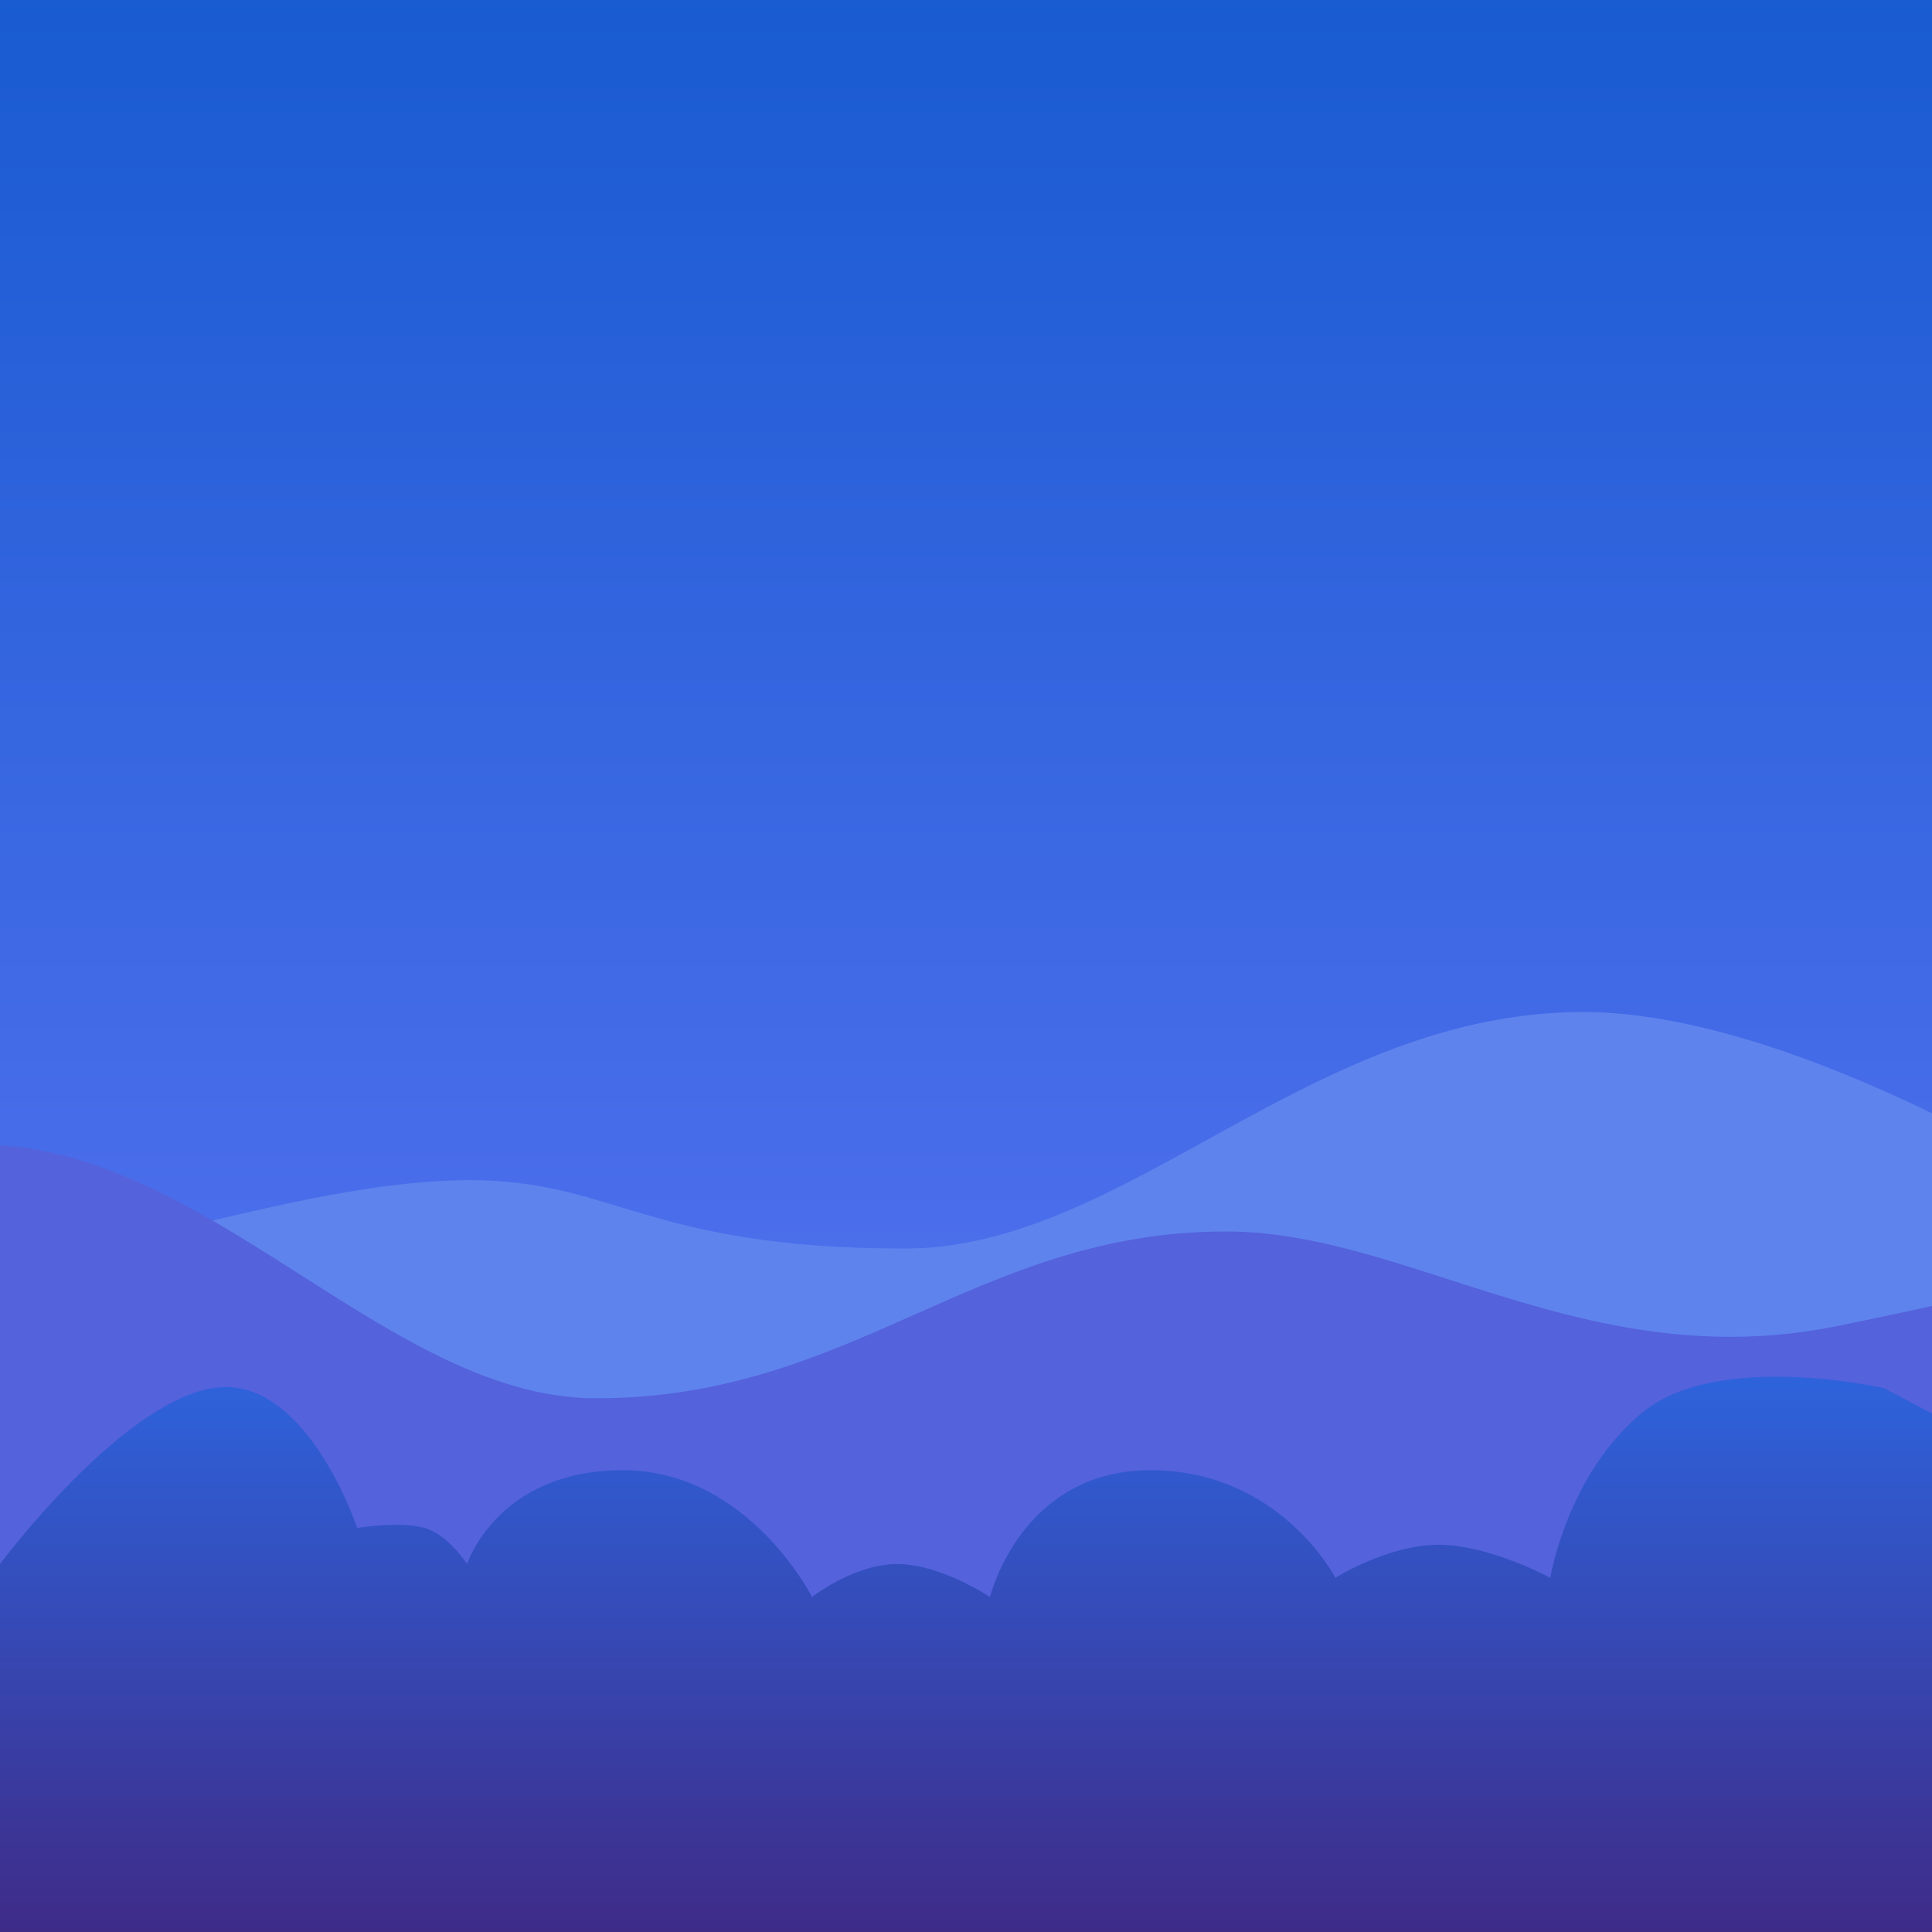
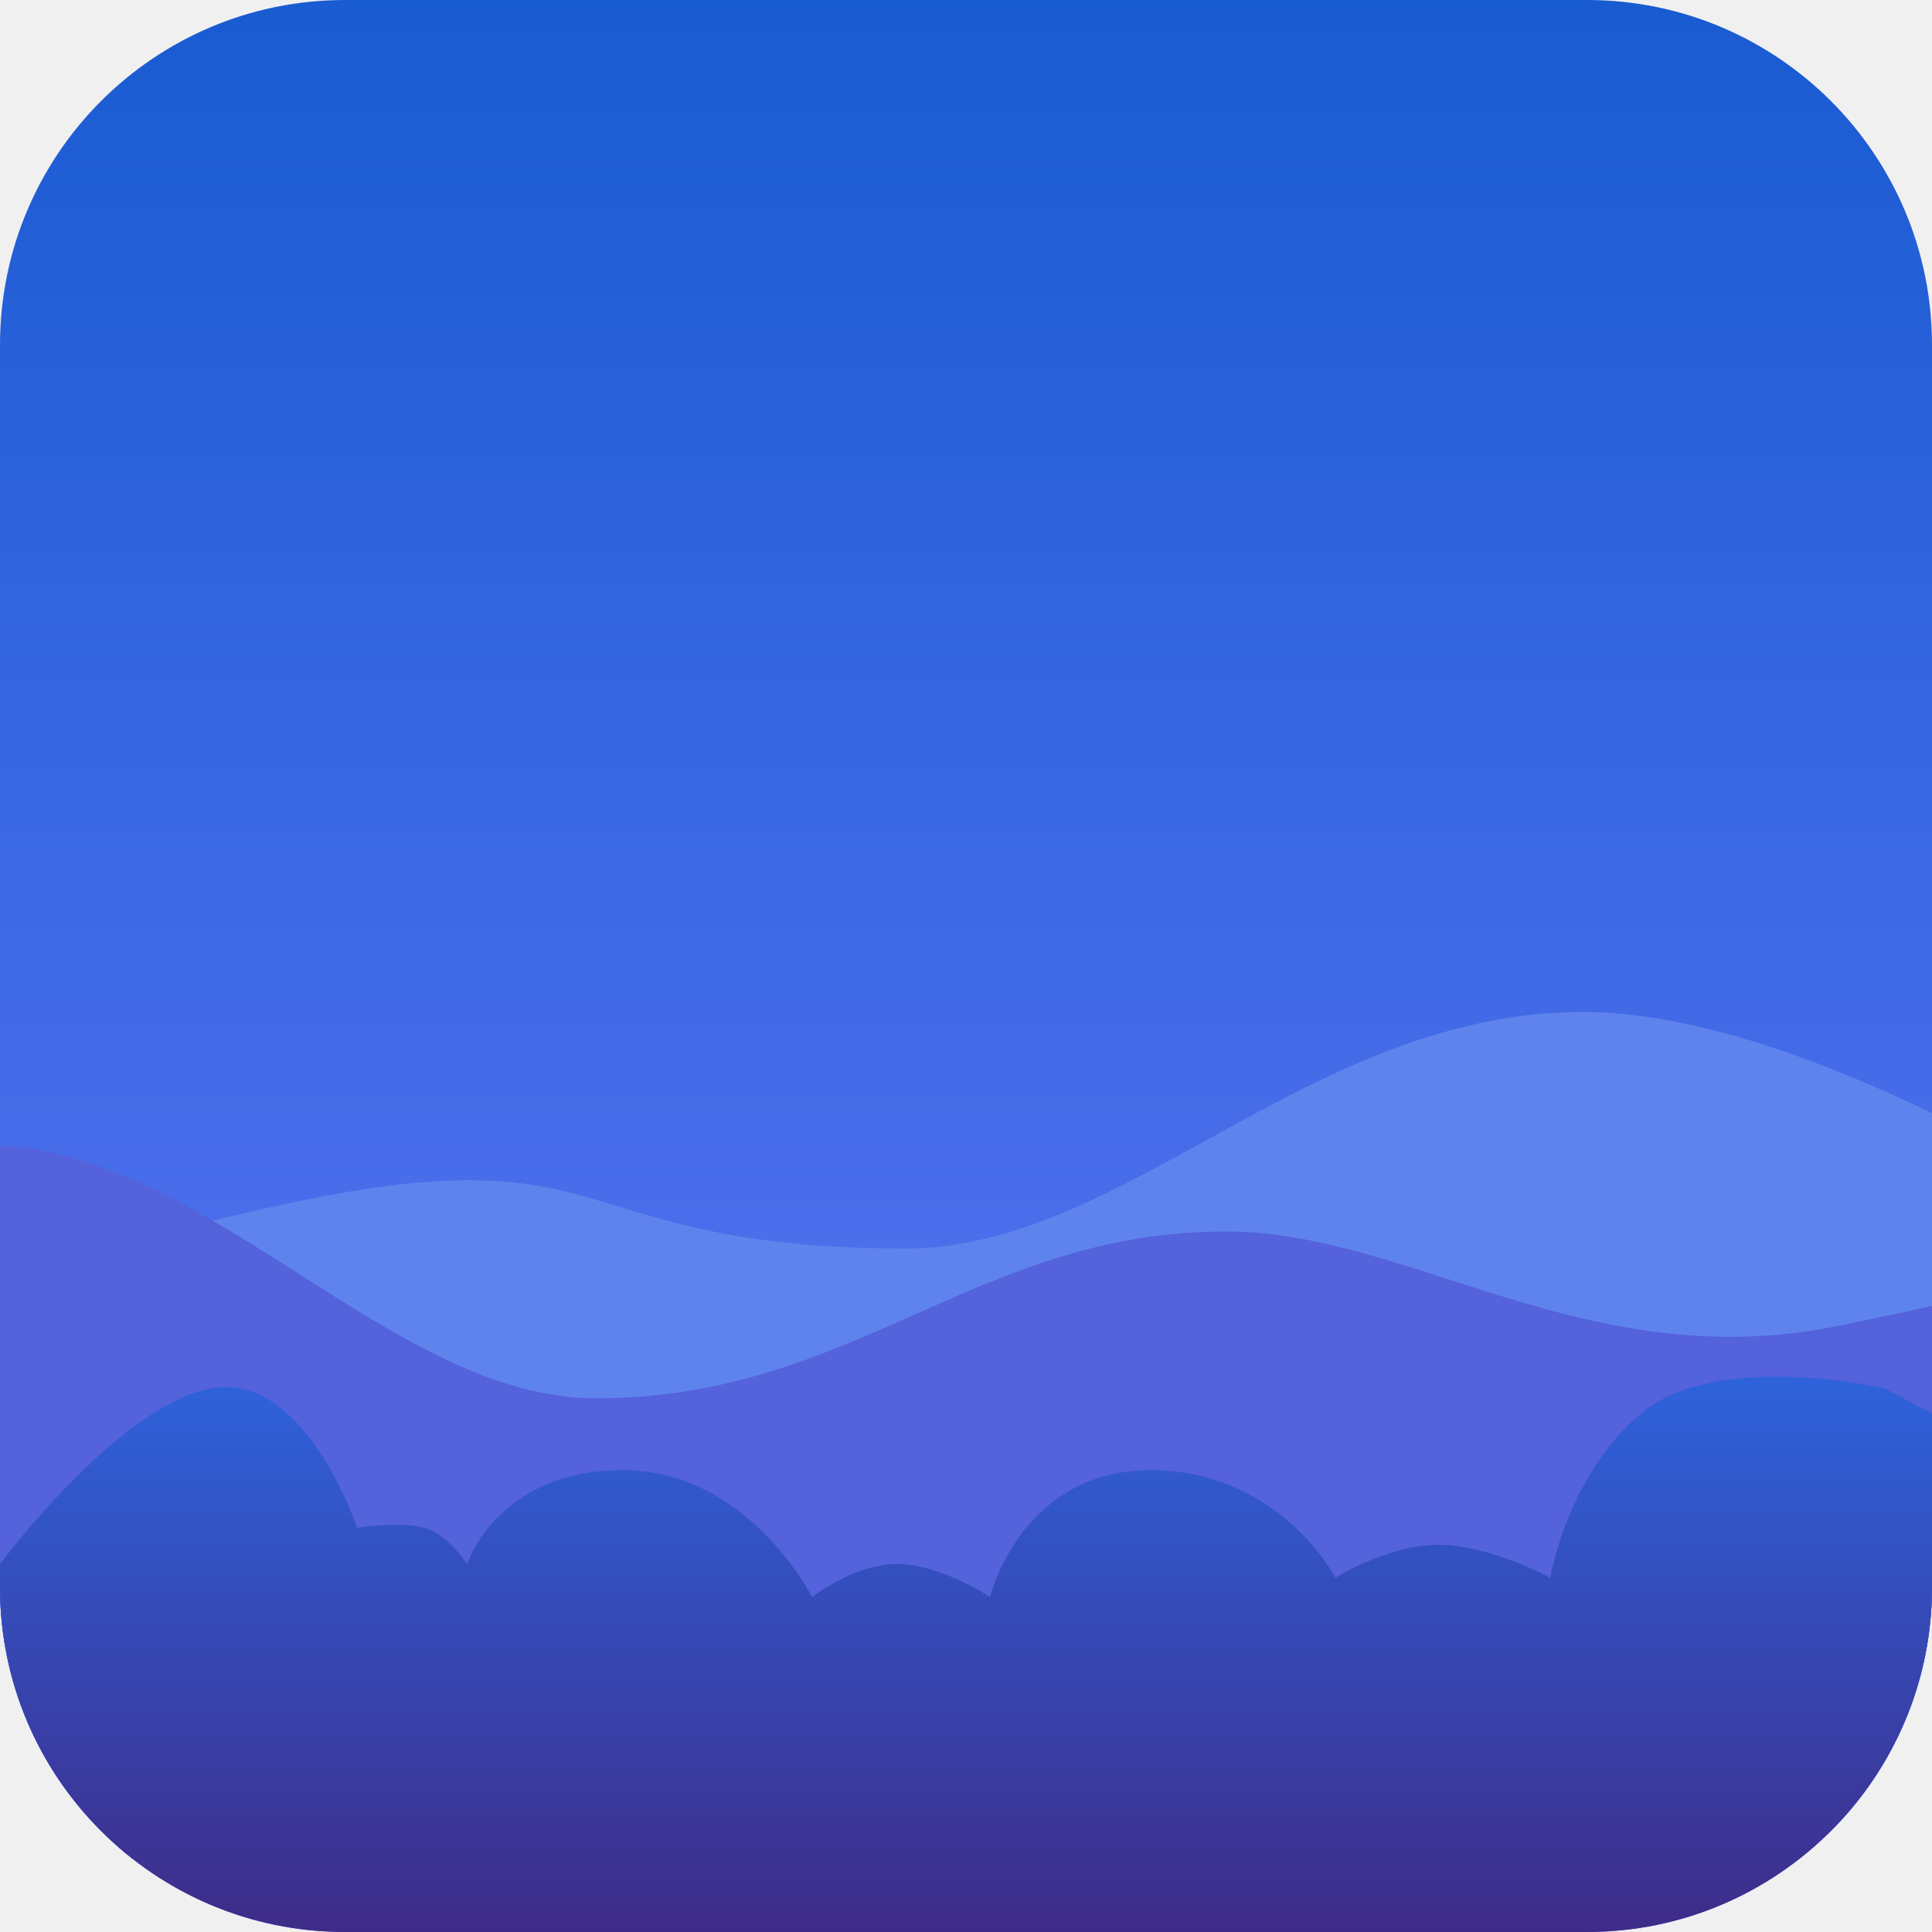
<svg xmlns="http://www.w3.org/2000/svg" width="84" height="84" viewBox="0 0 84 84" fill="none">
-   <g id="bdfac6e0" clip-path="url(#847e8368)">
-     <rect id="3fd502cc" width="84" height="84" fill="url(#801ec241)" />
-     <path id="c91bba40" fill-rule="evenodd" clip-rule="evenodd" d="M89.743 51.542C89.743 51.542 77.831 44.001 68.833 44.001C56.932 44.001 48.975 54.285 39.347 54.285C28.128 54.285 26.716 51.313 20.424 51.313C11.532 51.313 -0.205 56.886 -6.394 54.875C-11.389 53.252 -17.402 49.974 -17.402 49.974V77.501L89.743 79.155V51.542Z" fill="#5F83ED" />
-     <path id="913d6d99" fill-rule="evenodd" clip-rule="evenodd" d="M-15.636 69.933C-15.636 69.933 -15.093 52.615 -2.78 49.907C7.987 48.297 16.287 60.796 25.914 60.796C37.134 60.796 42.422 53.542 53.315 53.542C61.26 53.542 69.019 59.848 79.838 57.662C103.87 52.807 91.508 51.974 91.508 51.974V79.501L-15.636 81.155V69.933Z" fill="#5462DC" />
-     <path id="6149c538" fill-rule="evenodd" clip-rule="evenodd" d="M0 68.003C0 68.003 5.169 61.056 9.226 60.357C13.283 59.657 15.528 66.43 15.528 66.43C15.528 66.43 17.427 66.133 18.459 66.43C19.49 66.726 20.307 68.003 20.307 68.003C20.307 68.003 21.621 63.922 27.077 63.922C32.533 63.922 35.305 69.436 35.305 69.436C35.305 69.436 37.121 68.003 39.012 68.003C40.904 68.003 43.044 69.436 43.044 69.436C43.044 69.436 44.38 63.922 50.017 63.922C55.654 63.922 58.059 68.601 58.059 68.601C58.059 68.601 60.337 67.164 62.55 67.164C64.763 67.164 67.403 68.601 67.403 68.601C67.403 68.601 68.144 64.062 71.441 61.387C74.737 58.711 81.915 60.357 81.915 60.357L85.841 62.423V84H0V68.003Z" fill="url(#59cf0b98)" />
+   <g id="bdfac6e0">
+     <g clip-path="url(#847e8368)">
+       <rect id="3fd502cc" width="84" height="84" fill="url(#801ec241)" />
+       <path id="c91bba40" fill-rule="evenodd" clip-rule="evenodd" d="M89.743 51.542C89.743 51.542 77.831 44.001 68.833 44.001C56.932 44.001 48.975 54.285 39.347 54.285C28.128 54.285 26.716 51.313 20.424 51.313C11.532 51.313 -0.205 56.886 -6.394 54.875C-11.389 53.252 -17.402 49.974 -17.402 49.974V77.501L89.743 79.155V51.542Z" fill="#5F83ED" />
+       <path id="913d6d99" fill-rule="evenodd" clip-rule="evenodd" d="M-15.636 69.933C-15.636 69.933 -15.093 52.615 -2.78 49.907C7.987 48.297 16.287 60.796 25.914 60.796C37.134 60.796 42.422 53.542 53.315 53.542C61.26 53.542 69.019 59.848 79.838 57.662C103.87 52.807 91.508 51.974 91.508 51.974V79.501L-15.636 81.155V69.933Z" fill="#5462DC" />
+       <path id="6149c538" fill-rule="evenodd" clip-rule="evenodd" d="M0 68.003C0 68.003 5.169 61.056 9.226 60.357C13.283 59.657 15.528 66.43 15.528 66.43C15.528 66.43 17.427 66.133 18.459 66.43C19.49 66.726 20.307 68.003 20.307 68.003C20.307 68.003 21.621 63.922 27.077 63.922C32.533 63.922 35.305 69.436 35.305 69.436C35.305 69.436 37.121 68.003 39.012 68.003C40.904 68.003 43.044 69.436 43.044 69.436C43.044 69.436 44.38 63.922 50.017 63.922C55.654 63.922 58.059 68.601 58.059 68.601C58.059 68.601 60.337 67.164 62.55 67.164C64.763 67.164 67.403 68.601 67.403 68.601C67.403 68.601 68.144 64.062 71.441 61.387C74.737 58.711 81.915 60.357 81.915 60.357L85.841 62.423V84H0V68.003Z" fill="url(#59cf0b98)" />
+     </g>
  </g>
  <defs>
    <linearGradient id="801ec241" x1="0" y1="0" x2="0" y2="84" gradientUnits="userSpaceOnUse">
      <stop stop-color="#195BD1" />
      <stop offset="1" stop-color="#6778FA" />
    </linearGradient>
    <linearGradient id="59cf0b98" x1="-11.691" y1="59.73" x2="-11.691" y2="90.611" gradientUnits="userSpaceOnUse">
      <stop stop-color="#2E63DC" />
      <stop offset="1" stop-color="#431C71" />
    </linearGradient>
    <clipPath id="847e8368">
-       <rect width="84" height="84" fill="white" />
+       <rect width="84" height="84" rx="15" fill="white" />
    </clipPath>
  </defs>
</svg>
